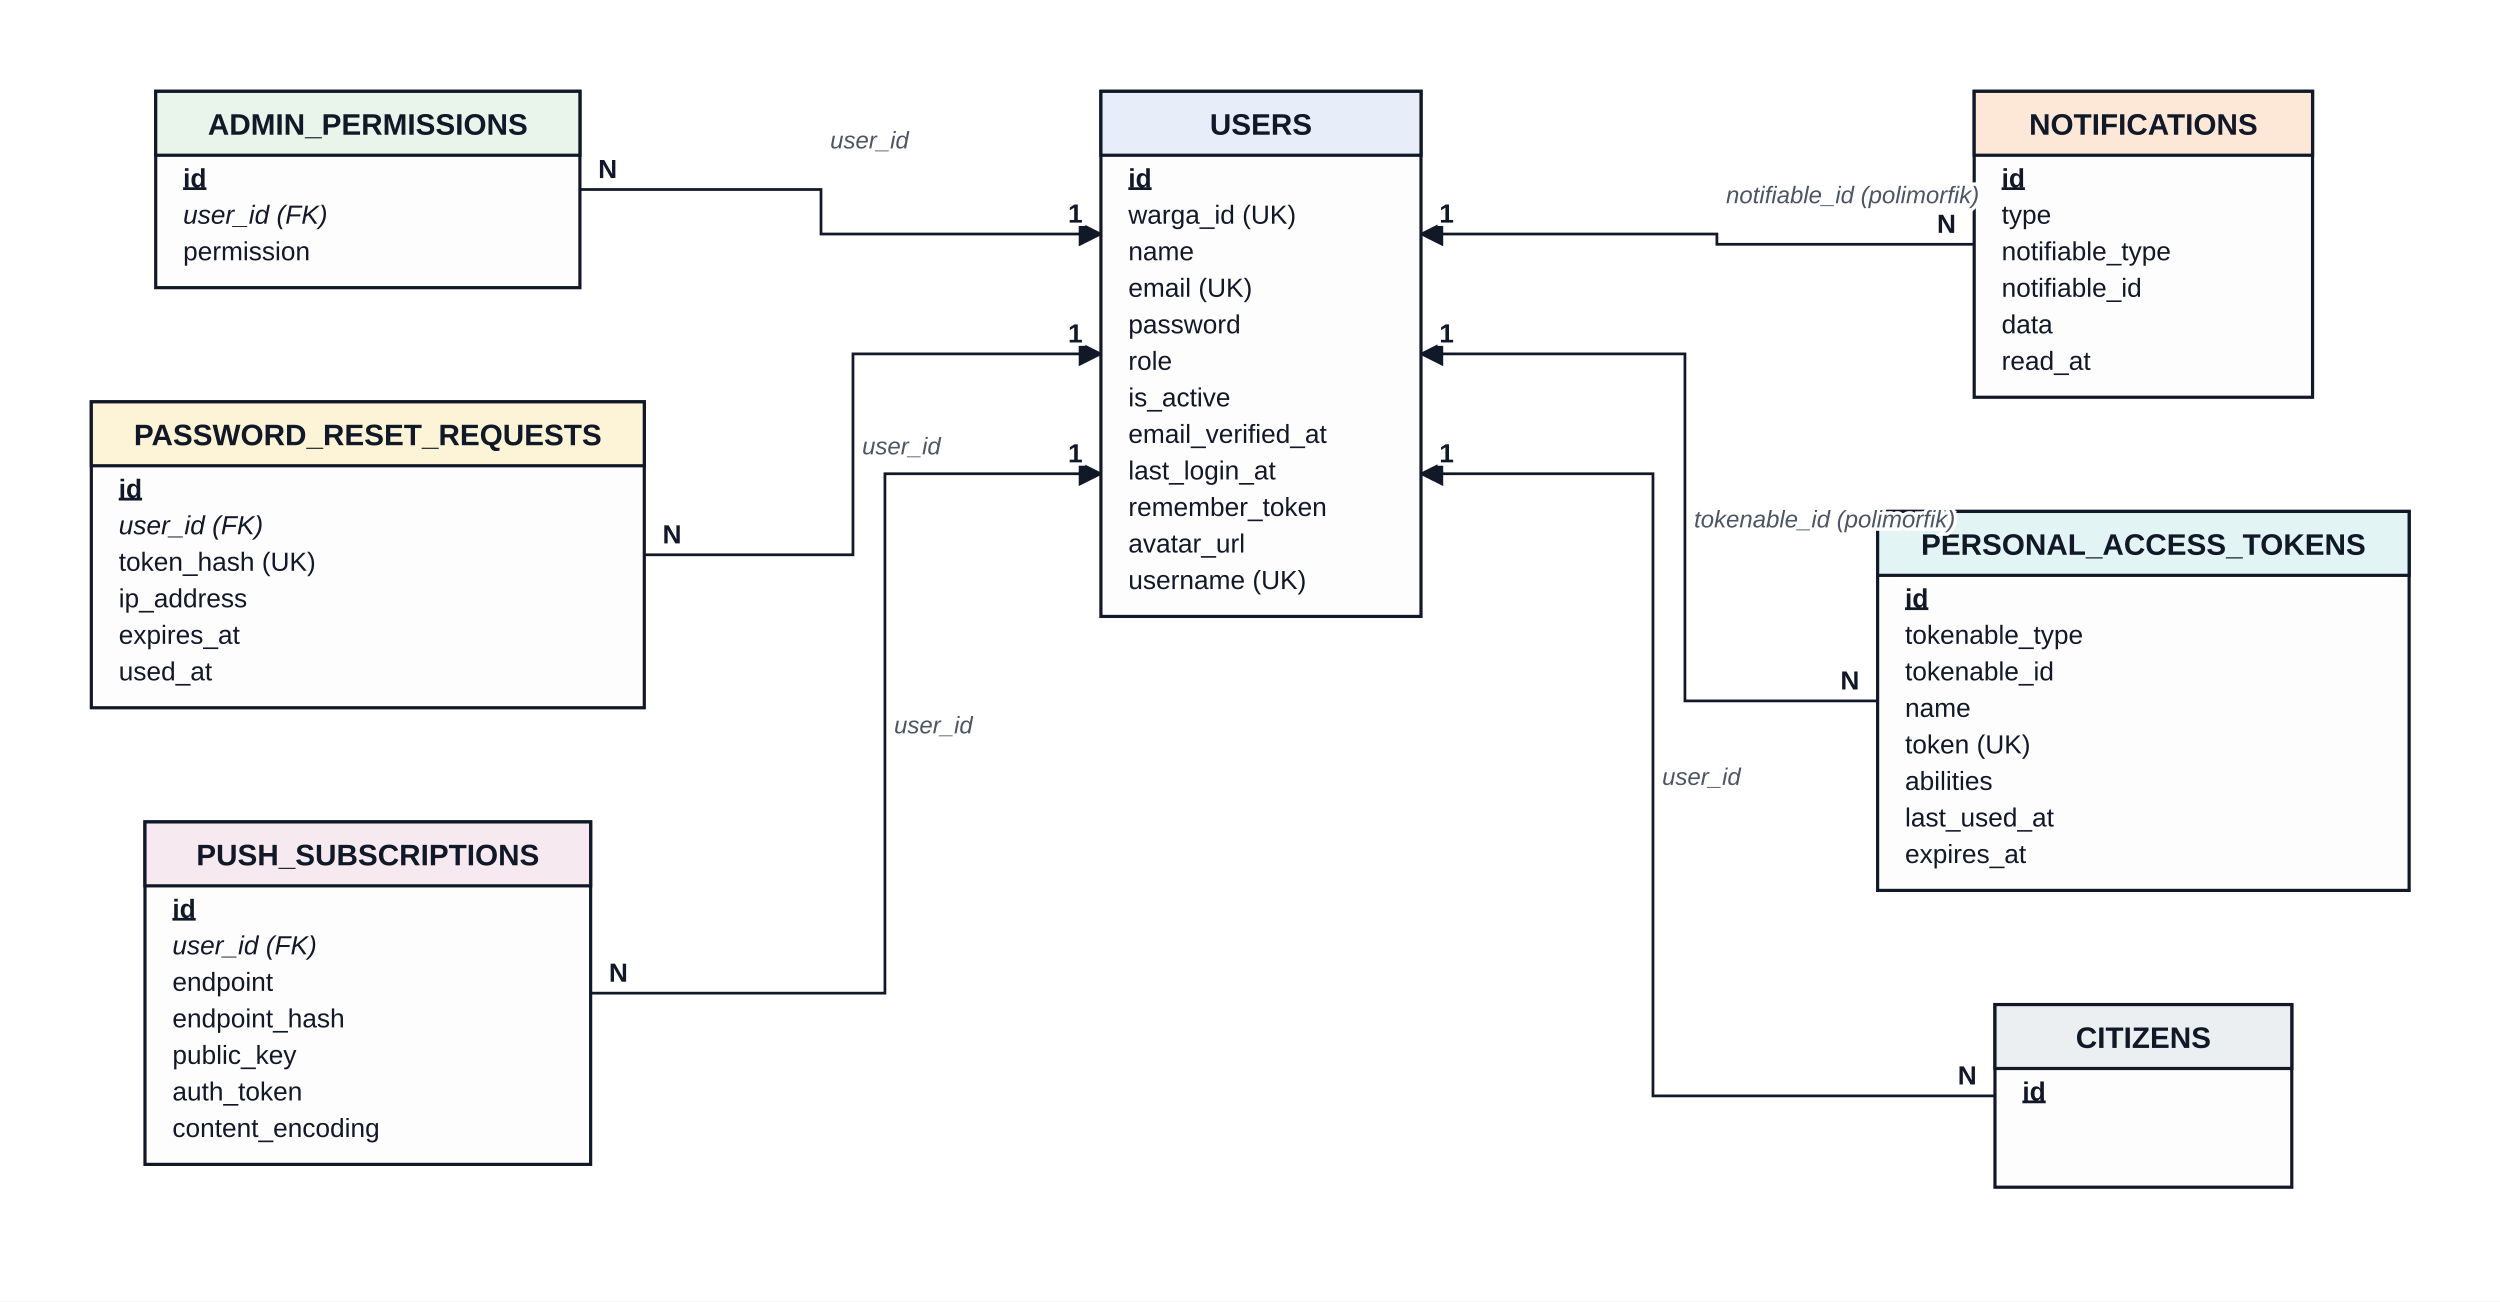
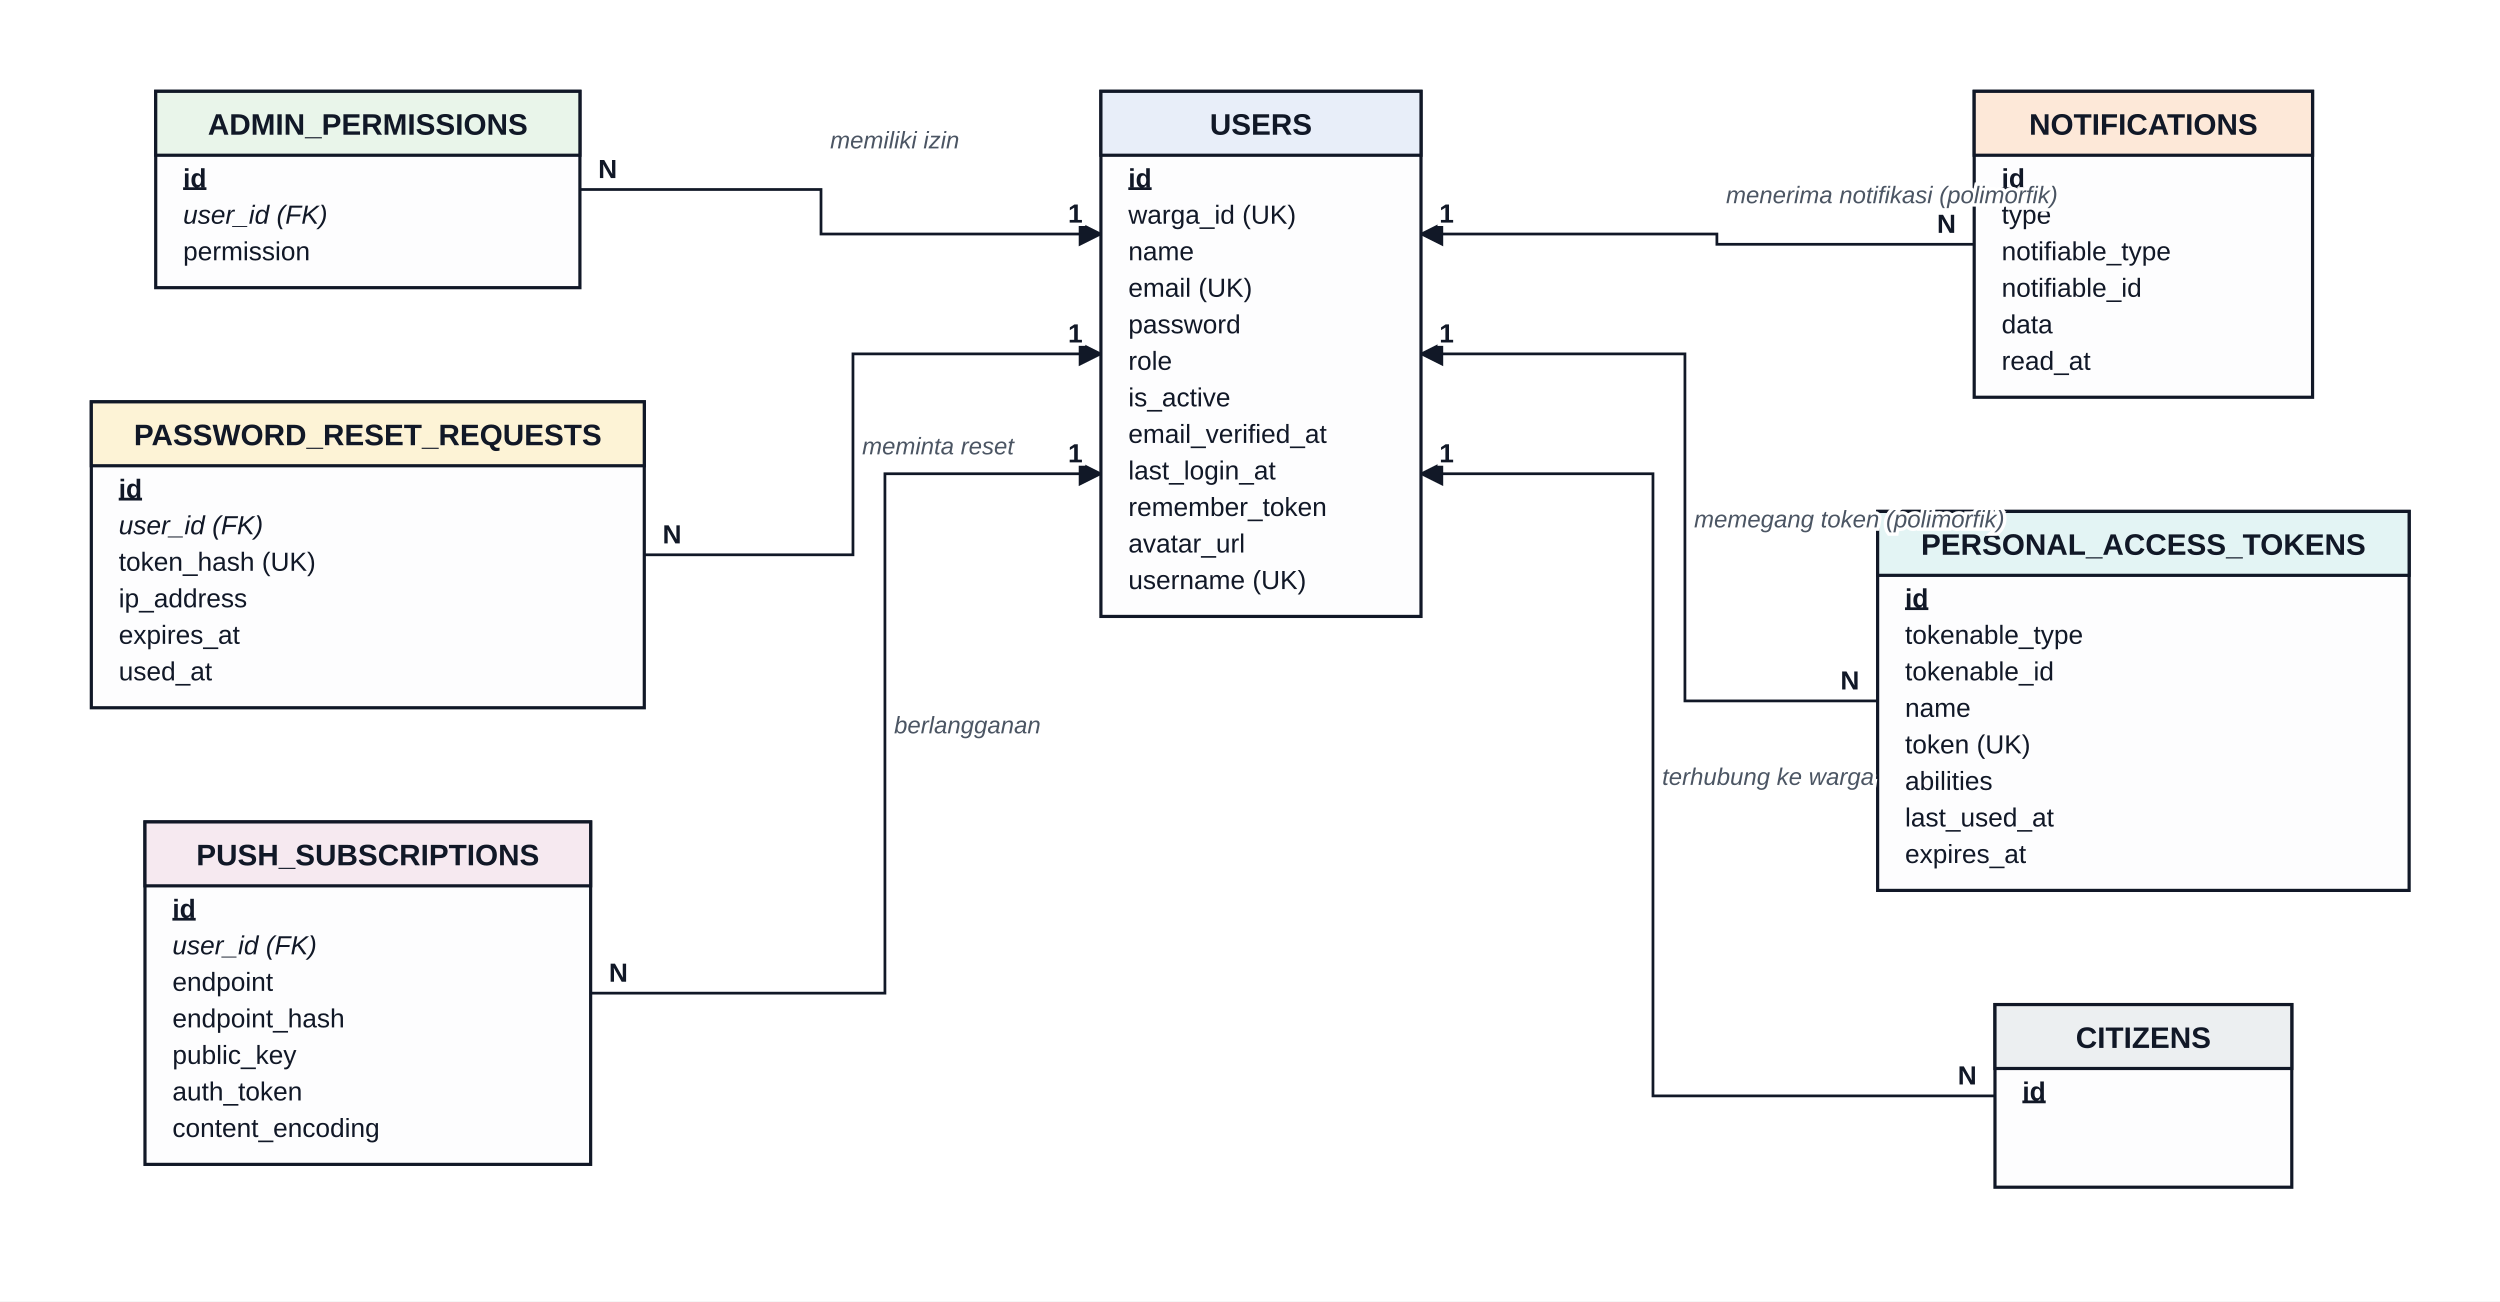
<svg xmlns="http://www.w3.org/2000/svg" viewBox="0 0 1095 570" width="1095" height="570" role="img">
  <defs>
    <marker id="ar" viewBox="0 0 10 10" refX="9" refY="5" markerWidth="9" markerHeight="9" orient="auto">
      <path d="M0 0 L10 5 L0 10 Z" fill="#111827" />
    </marker>
  </defs>
  <rect width="1095" height="570" fill="#ffffff" />
  <path d="M254.0 83.0 H359.6 V102.5 H482.2" fill="none" stroke="#111827" stroke-width="1.2" marker-end="url(#ar)" />
  <path d="M282.2 243.0 H373.6 V155.0 H482.2" fill="none" stroke="#111827" stroke-width="1.2" marker-end="url(#ar)" />
  <path d="M258.7 435.0 H387.6 V207.5 H482.2" fill="none" stroke="#111827" stroke-width="1.2" marker-end="url(#ar)" />
  <path d="M873.8 480.0 H724.0 V207.5 H622.4" fill="none" stroke="#111827" stroke-width="1.2" marker-end="url(#ar)" />
  <path d="M864.7 107.0 H752.0 V102.5 H622.4" fill="none" stroke="#111827" stroke-width="1.2" marker-end="url(#ar)" />
  <path d="M822.4 307.0 H738.0 V155.0 H622.4" fill="none" stroke="#111827" stroke-width="1.2" marker-end="url(#ar)" />
  <rect x="482.2" y="40.0" width="140.2" height="230.0" fill="#fdfdfe" stroke="#111827" stroke-width="1.4" />
  <rect x="482.2" y="40.0" width="140.2" height="28" fill="#e8eef9" stroke="#111827" stroke-width="1.4" />
  <text x="552.3" y="59" text-anchor="middle" font-size="13" font-weight="bold" fill="#111827" font-family="Arial, Helvetica, sans-serif">USERS</text>
  <text x="494.2" y="82.0" font-size="11.5" fill="#111827" font-family="Arial, Helvetica, sans-serif" font-weight="bold" text-decoration="underline">id</text>
  <text x="494.2" y="98.0" font-size="11.5" fill="#111827" font-family="Arial, Helvetica, sans-serif">warga_id (UK)</text>
  <text x="494.2" y="114.0" font-size="11.5" fill="#111827" font-family="Arial, Helvetica, sans-serif">name</text>
  <text x="494.2" y="130.0" font-size="11.5" fill="#111827" font-family="Arial, Helvetica, sans-serif">email (UK)</text>
  <text x="494.2" y="146.0" font-size="11.5" fill="#111827" font-family="Arial, Helvetica, sans-serif">password</text>
  <text x="494.2" y="162.0" font-size="11.5" fill="#111827" font-family="Arial, Helvetica, sans-serif">role</text>
  <text x="494.2" y="178.0" font-size="11.5" fill="#111827" font-family="Arial, Helvetica, sans-serif">is_active</text>
  <text x="494.2" y="194.0" font-size="11.5" fill="#111827" font-family="Arial, Helvetica, sans-serif">email_verified_at</text>
  <text x="494.2" y="210.0" font-size="11.5" fill="#111827" font-family="Arial, Helvetica, sans-serif">last_login_at</text>
  <text x="494.2" y="226.0" font-size="11.5" fill="#111827" font-family="Arial, Helvetica, sans-serif">remember_token</text>
  <text x="494.2" y="242.0" font-size="11.5" fill="#111827" font-family="Arial, Helvetica, sans-serif">avatar_url</text>
  <text x="494.2" y="258.0" font-size="11.5" fill="#111827" font-family="Arial, Helvetica, sans-serif">username (UK)</text>
  <rect x="68.2" y="40.0" width="185.8" height="86.0" fill="#fdfdfe" stroke="#111827" stroke-width="1.4" />
  <rect x="68.2" y="40.0" width="185.8" height="28" fill="#e9f5ea" stroke="#111827" stroke-width="1.4" />
  <text x="161.1" y="59" text-anchor="middle" font-size="13" font-weight="bold" fill="#111827" font-family="Arial, Helvetica, sans-serif">ADMIN_PERMISSIONS</text>
  <text x="80.2" y="82.0" font-size="11.5" fill="#111827" font-family="Arial, Helvetica, sans-serif" font-weight="bold" text-decoration="underline">id</text>
  <text x="80.2" y="98.0" font-size="11.5" fill="#111827" font-family="Arial, Helvetica, sans-serif" font-style="italic">user_id (FK)</text>
  <text x="80.2" y="114.0" font-size="11.5" fill="#111827" font-family="Arial, Helvetica, sans-serif">permission</text>
  <rect x="40.0" y="176.0" width="242.2" height="134.0" fill="#fdfdfe" stroke="#111827" stroke-width="1.4" />
  <rect x="40.0" y="176.0" width="242.2" height="28" fill="#fdf3d6" stroke="#111827" stroke-width="1.4" />
  <text x="161.1" y="195" text-anchor="middle" font-size="13" font-weight="bold" fill="#111827" font-family="Arial, Helvetica, sans-serif">PASSWORD_RESET_REQUESTS</text>
  <text x="52.0" y="218.0" font-size="11.5" fill="#111827" font-family="Arial, Helvetica, sans-serif" font-weight="bold" text-decoration="underline">id</text>
  <text x="52.0" y="234.0" font-size="11.5" fill="#111827" font-family="Arial, Helvetica, sans-serif" font-style="italic">user_id (FK)</text>
  <text x="52.0" y="250.0" font-size="11.5" fill="#111827" font-family="Arial, Helvetica, sans-serif">token_hash (UK)</text>
  <text x="52.0" y="266.0" font-size="11.5" fill="#111827" font-family="Arial, Helvetica, sans-serif">ip_address</text>
  <text x="52.0" y="282.0" font-size="11.5" fill="#111827" font-family="Arial, Helvetica, sans-serif">expires_at</text>
  <text x="52.0" y="298.0" font-size="11.5" fill="#111827" font-family="Arial, Helvetica, sans-serif">used_at</text>
  <rect x="63.5" y="360.0" width="195.2" height="150.0" fill="#fdfdfe" stroke="#111827" stroke-width="1.4" />
  <rect x="63.5" y="360.0" width="195.2" height="28" fill="#f6e9f0" stroke="#111827" stroke-width="1.4" />
  <text x="161.1" y="379" text-anchor="middle" font-size="13" font-weight="bold" fill="#111827" font-family="Arial, Helvetica, sans-serif">PUSH_SUBSCRIPTIONS</text>
  <text x="75.5" y="402.0" font-size="11.5" fill="#111827" font-family="Arial, Helvetica, sans-serif" font-weight="bold" text-decoration="underline">id</text>
  <text x="75.5" y="418.0" font-size="11.5" fill="#111827" font-family="Arial, Helvetica, sans-serif" font-style="italic">user_id (FK)</text>
  <text x="75.5" y="434.0" font-size="11.5" fill="#111827" font-family="Arial, Helvetica, sans-serif">endpoint</text>
  <text x="75.5" y="450.0" font-size="11.5" fill="#111827" font-family="Arial, Helvetica, sans-serif">endpoint_hash</text>
  <text x="75.5" y="466.0" font-size="11.5" fill="#111827" font-family="Arial, Helvetica, sans-serif">public_key</text>
  <text x="75.5" y="482.0" font-size="11.5" fill="#111827" font-family="Arial, Helvetica, sans-serif">auth_token</text>
  <text x="75.5" y="498.0" font-size="11.5" fill="#111827" font-family="Arial, Helvetica, sans-serif">content_encoding</text>
  <rect x="864.7" y="40.0" width="148.2" height="134.0" fill="#fdfdfe" stroke="#111827" stroke-width="1.4" />
  <rect x="864.7" y="40.0" width="148.2" height="28" fill="#fde8d8" stroke="#111827" stroke-width="1.4" />
  <text x="938.8" y="59" text-anchor="middle" font-size="13" font-weight="bold" fill="#111827" font-family="Arial, Helvetica, sans-serif">NOTIFICATIONS</text>
  <text x="876.7" y="82.0" font-size="11.5" fill="#111827" font-family="Arial, Helvetica, sans-serif" font-weight="bold" text-decoration="underline">id</text>
  <text x="876.7" y="98.0" font-size="11.5" fill="#111827" font-family="Arial, Helvetica, sans-serif">type</text>
  <text x="876.7" y="114.0" font-size="11.5" fill="#111827" font-family="Arial, Helvetica, sans-serif">notifiable_type</text>
  <text x="876.7" y="130.0" font-size="11.5" fill="#111827" font-family="Arial, Helvetica, sans-serif">notifiable_id</text>
  <text x="876.7" y="146.0" font-size="11.5" fill="#111827" font-family="Arial, Helvetica, sans-serif">data</text>
  <text x="876.7" y="162.0" font-size="11.5" fill="#111827" font-family="Arial, Helvetica, sans-serif">read_at</text>
  <rect x="822.4" y="224.0" width="232.8" height="166.0" fill="#fdfdfe" stroke="#111827" stroke-width="1.4" />
  <rect x="822.4" y="224.0" width="232.8" height="28" fill="#e3f4f4" stroke="#111827" stroke-width="1.4" />
  <text x="938.8" y="243" text-anchor="middle" font-size="13" font-weight="bold" fill="#111827" font-family="Arial, Helvetica, sans-serif">PERSONAL_ACCESS_TOKENS</text>
  <text x="834.4" y="266.0" font-size="11.5" fill="#111827" font-family="Arial, Helvetica, sans-serif" font-weight="bold" text-decoration="underline">id</text>
  <text x="834.4" y="282.0" font-size="11.5" fill="#111827" font-family="Arial, Helvetica, sans-serif">tokenable_type</text>
  <text x="834.4" y="298.0" font-size="11.5" fill="#111827" font-family="Arial, Helvetica, sans-serif">tokenable_id</text>
  <text x="834.4" y="314.0" font-size="11.5" fill="#111827" font-family="Arial, Helvetica, sans-serif">name</text>
  <text x="834.4" y="330.0" font-size="11.5" fill="#111827" font-family="Arial, Helvetica, sans-serif">token (UK)</text>
  <text x="834.4" y="346.0" font-size="11.5" fill="#111827" font-family="Arial, Helvetica, sans-serif">abilities</text>
  <text x="834.4" y="362.0" font-size="11.5" fill="#111827" font-family="Arial, Helvetica, sans-serif">last_used_at</text>
  <text x="834.4" y="378.0" font-size="11.5" fill="#111827" font-family="Arial, Helvetica, sans-serif">expires_at</text>
  <rect x="873.8" y="440.0" width="130.0" height="80.0" fill="#fdfdfe" stroke="#111827" stroke-width="1.4" />
  <rect x="873.8" y="440.0" width="130.0" height="28" fill="#eceff1" stroke="#111827" stroke-width="1.4" />
  <text x="938.8" y="459" text-anchor="middle" font-size="13" font-weight="bold" fill="#111827" font-family="Arial, Helvetica, sans-serif">CITIZENS</text>
  <text x="885.8" y="482.0" font-size="11.5" fill="#111827" font-family="Arial, Helvetica, sans-serif" font-weight="bold" text-decoration="underline">id</text>
  <text x="262.0" y="78.0" text-anchor="start" font-size="11.5" font-weight="bold" fill="#111827" font-family="Arial, Helvetica, sans-serif" stroke="#fff" stroke-width="3" paint-order="stroke">N</text>
  <text x="474.2" y="97.5" text-anchor="end" font-size="11.5" font-weight="bold" fill="#111827" font-family="Arial, Helvetica, sans-serif" stroke="#fff" stroke-width="3" paint-order="stroke">1</text>
-   <text x="363.6" y="65.0" font-size="10.5" font-style="italic" fill="#4b5563" font-family="Arial, Helvetica, sans-serif" stroke="#fff" stroke-width="3" paint-order="stroke">user_id</text>
+   <text x="363.6" y="65.0" font-size="10.5" font-style="italic" fill="#4b5563" font-family="Arial, Helvetica, sans-serif" stroke="#fff" stroke-width="3" paint-order="stroke">memiliki izin</text>
  <text x="290.2" y="238.0" text-anchor="start" font-size="11.5" font-weight="bold" fill="#111827" font-family="Arial, Helvetica, sans-serif" stroke="#fff" stroke-width="3" paint-order="stroke">N</text>
  <text x="474.2" y="150.0" text-anchor="end" font-size="11.5" font-weight="bold" fill="#111827" font-family="Arial, Helvetica, sans-serif" stroke="#fff" stroke-width="3" paint-order="stroke">1</text>
-   <text x="377.6" y="199.0" font-size="10.5" font-style="italic" fill="#4b5563" font-family="Arial, Helvetica, sans-serif" stroke="#fff" stroke-width="3" paint-order="stroke">user_id</text>
+   <text x="377.6" y="199.0" font-size="10.5" font-style="italic" fill="#4b5563" font-family="Arial, Helvetica, sans-serif" stroke="#fff" stroke-width="3" paint-order="stroke">meminta reset</text>
  <text x="266.7" y="430.0" text-anchor="start" font-size="11.5" font-weight="bold" fill="#111827" font-family="Arial, Helvetica, sans-serif" stroke="#fff" stroke-width="3" paint-order="stroke">N</text>
  <text x="474.2" y="202.5" text-anchor="end" font-size="11.5" font-weight="bold" fill="#111827" font-family="Arial, Helvetica, sans-serif" stroke="#fff" stroke-width="3" paint-order="stroke">1</text>
-   <text x="391.6" y="321.2" font-size="10.5" font-style="italic" fill="#4b5563" font-family="Arial, Helvetica, sans-serif" stroke="#fff" stroke-width="3" paint-order="stroke">user_id</text>
+   <text x="391.6" y="321.2" font-size="10.5" font-style="italic" fill="#4b5563" font-family="Arial, Helvetica, sans-serif" stroke="#fff" stroke-width="3" paint-order="stroke">berlangganan</text>
  <text x="865.8" y="475.0" text-anchor="end" font-size="11.5" font-weight="bold" fill="#111827" font-family="Arial, Helvetica, sans-serif" stroke="#fff" stroke-width="3" paint-order="stroke">N</text>
  <text x="630.4" y="202.5" text-anchor="start" font-size="11.5" font-weight="bold" fill="#111827" font-family="Arial, Helvetica, sans-serif" stroke="#fff" stroke-width="3" paint-order="stroke">1</text>
-   <text x="728.0" y="343.8" font-size="10.5" font-style="italic" fill="#4b5563" font-family="Arial, Helvetica, sans-serif" stroke="#fff" stroke-width="3" paint-order="stroke">user_id</text>
+   <text x="728.0" y="343.8" font-size="10.5" font-style="italic" fill="#4b5563" font-family="Arial, Helvetica, sans-serif" stroke="#fff" stroke-width="3" paint-order="stroke">terhubung ke warga</text>
  <text x="856.7" y="102.0" text-anchor="end" font-size="11.5" font-weight="bold" fill="#111827" font-family="Arial, Helvetica, sans-serif" stroke="#fff" stroke-width="3" paint-order="stroke">N</text>
  <text x="630.4" y="97.5" text-anchor="start" font-size="11.5" font-weight="bold" fill="#111827" font-family="Arial, Helvetica, sans-serif" stroke="#fff" stroke-width="3" paint-order="stroke">1</text>
-   <text x="756.0" y="89.0" font-size="10.5" font-style="italic" fill="#4b5563" font-family="Arial, Helvetica, sans-serif" stroke="#fff" stroke-width="3" paint-order="stroke">notifiable_id (polimorfik)</text>
+   <text x="756.0" y="89.0" font-size="10.5" font-style="italic" fill="#4b5563" font-family="Arial, Helvetica, sans-serif" stroke="#fff" stroke-width="3" paint-order="stroke">menerima notifikasi (polimorfik)</text>
  <text x="814.4" y="302.0" text-anchor="end" font-size="11.5" font-weight="bold" fill="#111827" font-family="Arial, Helvetica, sans-serif" stroke="#fff" stroke-width="3" paint-order="stroke">N</text>
  <text x="630.4" y="150.0" text-anchor="start" font-size="11.5" font-weight="bold" fill="#111827" font-family="Arial, Helvetica, sans-serif" stroke="#fff" stroke-width="3" paint-order="stroke">1</text>
-   <text x="742.0" y="231.0" font-size="10.5" font-style="italic" fill="#4b5563" font-family="Arial, Helvetica, sans-serif" stroke="#fff" stroke-width="3" paint-order="stroke">tokenable_id (polimorfik)</text>
+   <text x="742.0" y="231.0" font-size="10.5" font-style="italic" fill="#4b5563" font-family="Arial, Helvetica, sans-serif" stroke="#fff" stroke-width="3" paint-order="stroke">memegang token (polimorfik)</text>
</svg>
